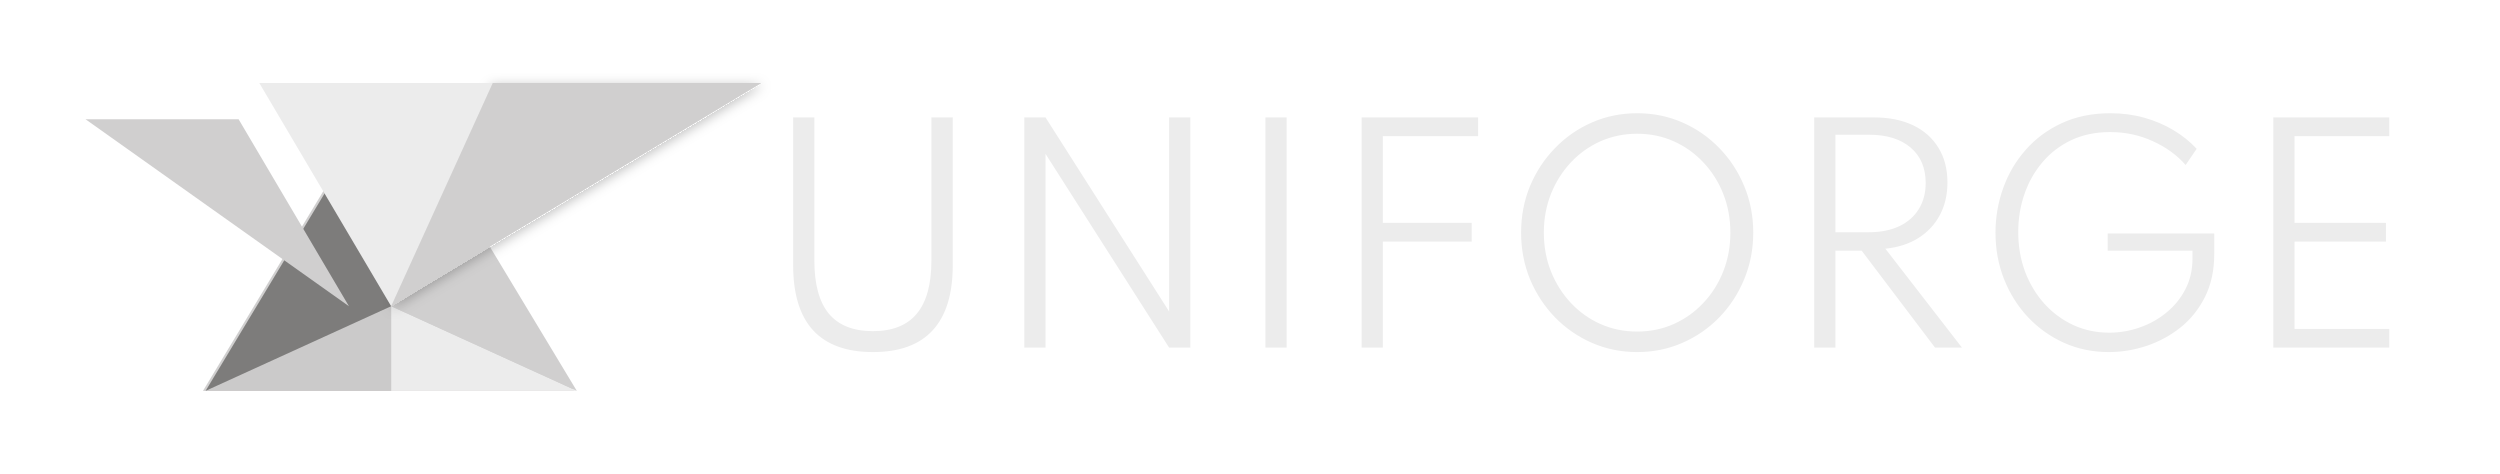
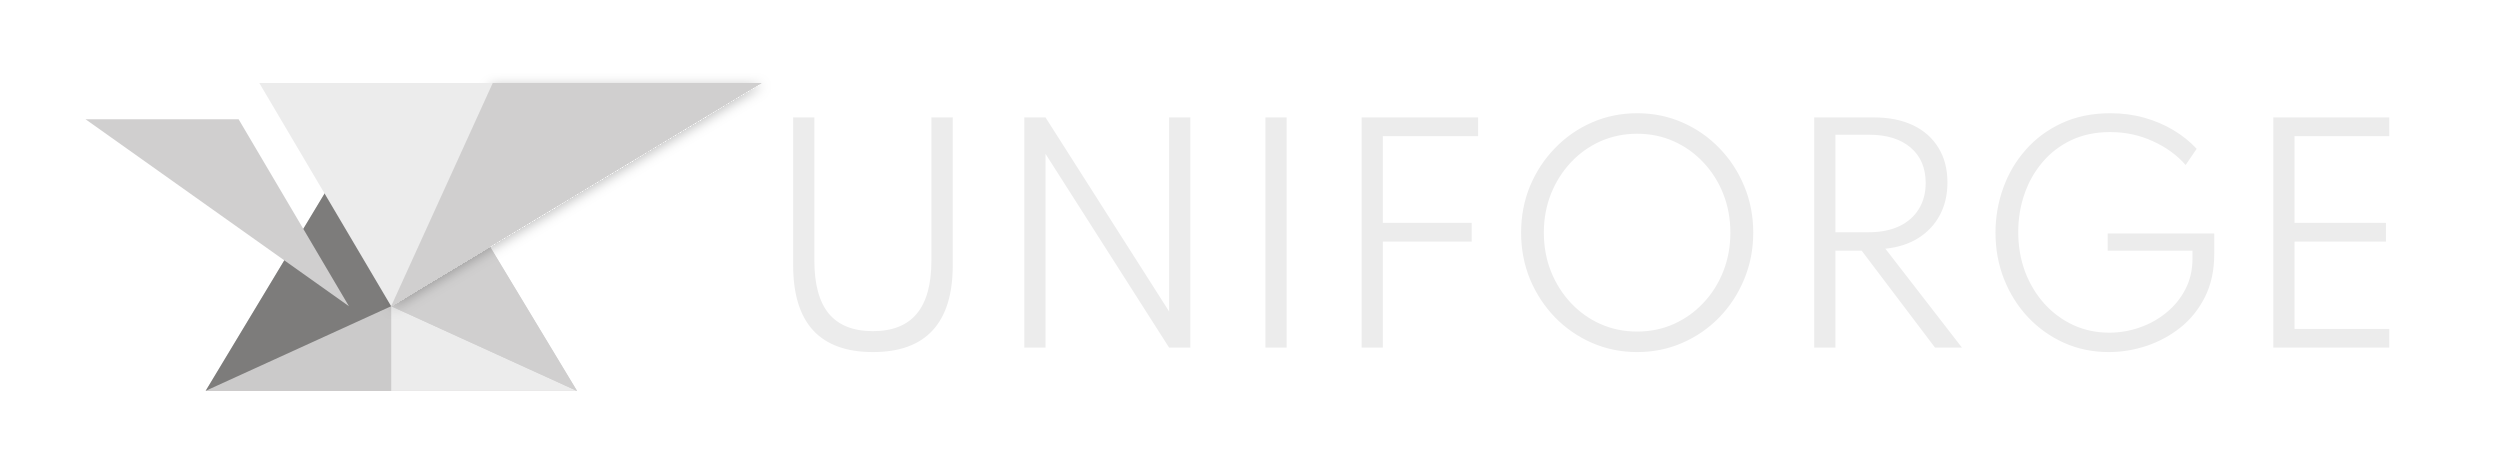
<svg xmlns="http://www.w3.org/2000/svg" width="10752" height="2038" viewBox="0 0 10752 2038" fill="none">
-   <path d="M1670.5 357.5L873 1681H2469L1670.5 357.5Z" fill="#D0CFCF" />
-   <path d="M1670.5 1317L3263.5 357H1670.5V1317Z" fill="#D0CFCF" />
+   <path d="M1683.5 357.5L886 1681H2482L1683.5 357.5Z" fill="#D0CFCF" />
+   <path d="M1683.5 1317L3276.5 357H1683.5V1317Z" fill="#D0CFCF" />
  <path d="M1682.21 1681H2480.71L1682.21 1317V1681Z" fill="#ECECEC" />
  <path d="M1682.21 1681H884.207L1682.21 1317V1681Z" fill="#CBCACA" />
  <path d="M1682.21 1317L2480.71 1681L1682.21 357V1317Z" fill="#D0CFCF" />
  <path d="M1682.21 357V1317L884.207 1681L1682.21 357Z" fill="#7D7C7B" />
  <g filter="url(#filter0_d_117_569)">
    <path d="M1682.21 1317L3275.21 357H2119.21L1682.21 1317Z" fill="#D0CFCF" />
  </g>
  <path d="M2119.21 357H1115.21L1682.21 1317L2119.21 357Z" fill="#ECECEC" />
  <path d="M368 513H1026.21H1026.27L1500.71 1317L368 513Z" fill="#D0CFCF" />
  <path d="M3754.41 1514.2C3640.41 1514.2 3554.61 1483 3497.01 1420.6C3439.81 1358.2 3411.21 1264.8 3411.21 1140.4V505H3502.41V1120.6C3502.41 1222.6 3523.21 1298.8 3564.81 1349.2C3606.81 1399.2 3670.01 1424.2 3754.41 1424.2C3838.41 1424.2 3901.21 1399.2 3942.81 1349.2C3984.81 1298.8 4005.81 1222.6 4005.81 1120.6V505H4097.61V1140.4C4097.61 1264.8 4068.81 1358.2 4011.21 1420.6C3954.01 1483 3868.41 1514.2 3754.41 1514.2ZM4405.29 1495V505H4496.49L5028.09 1339.6V505H5119.29V1495H5028.09L4496.49 661.6V1495H4405.29ZM5442.4 1495V505H5533.6V1495H5442.4ZM5856.08 1495V505H6357.08V585.4H5911.28L5947.28 558.4V1012.6L5911.28 958.6H6329.48V1039H5911.28L5947.28 985V1495H5856.08ZM7041.16 1514.2C6971.96 1514.2 6907.16 1501 6846.76 1474.6C6786.36 1448.2 6733.36 1411.6 6687.76 1364.8C6642.16 1317.6 6606.36 1263 6580.36 1201C6554.76 1138.6 6541.96 1071.8 6541.96 1000.6C6541.96 929 6554.76 862.2 6580.36 800.2C6606.36 738.2 6642.16 683.8 6687.76 637C6733.36 589.8 6786.36 553 6846.76 526.6C6907.16 500.2 6971.96 487 7041.16 487C7110.36 487 7175.16 500.2 7235.56 526.6C7295.96 553 7348.96 589.8 7394.56 637C7440.16 683.8 7475.76 738.2 7501.36 800.2C7527.36 862.2 7540.36 929 7540.36 1000.6C7540.36 1071.8 7527.36 1138.6 7501.36 1201C7475.76 1263 7440.16 1317.6 7394.56 1364.8C7348.96 1411.6 7295.96 1448.2 7235.56 1474.6C7175.16 1501 7110.36 1514.2 7041.16 1514.2ZM7041.16 1426C7097.56 1426 7149.96 1415.2 7198.36 1393.6C7246.76 1372 7289.16 1341.8 7325.56 1303C7362.36 1264.2 7390.96 1219 7411.36 1167.4C7431.76 1115.8 7441.96 1060.2 7441.96 1000.6C7441.96 941 7431.76 885.4 7411.36 833.8C7390.96 782.2 7362.36 737 7325.56 698.2C7289.16 659.4 7246.76 629.2 7198.36 607.6C7149.96 586 7097.56 575.2 7041.16 575.2C6984.76 575.2 6932.16 586 6883.36 607.6C6834.96 629.2 6792.56 659.4 6756.16 698.2C6719.76 737 6691.16 782.2 6670.36 833.8C6649.96 885.4 6639.76 941 6639.76 1000.6C6639.76 1060.2 6649.96 1115.8 6670.36 1167.4C6691.16 1219 6719.76 1264.2 6756.16 1303C6792.56 1341.8 6834.96 1372 6883.36 1393.6C6932.16 1415.2 6984.76 1426 7041.16 1426ZM7802.56 1495V505H8059.36C8124.16 505 8180.16 516.2 8227.36 538.6C8274.56 561 8310.96 593.2 8336.56 635.2C8362.56 676.8 8375.56 726.6 8375.56 784.6C8375.56 837.8 8364.56 884.8 8342.56 925.6C8320.96 966 8290.16 998.8 8250.16 1024C8210.56 1048.8 8163.36 1064 8108.56 1069.6L8437.96 1495H8322.16L8006.56 1078H7893.76V1495H7802.56ZM7893.76 998.8H8037.76C8088.16 998.8 8131.56 990.2 8167.96 973C8204.36 955.8 8232.36 931.4 8251.96 899.8C8271.96 867.8 8281.96 830.2 8281.96 787C8281.96 722.2 8260.36 671.4 8217.16 634.6C8173.96 597.8 8114.16 579.4 8037.76 579.4H7893.76V998.8ZM9069.42 1514.2C9000.62 1514.2 8936.62 1501 8877.42 1474.6C8818.62 1448.2 8767.02 1411.6 8722.62 1364.8C8678.62 1318 8644.22 1263.6 8619.42 1201.6C8594.62 1139.2 8582.22 1072.2 8582.22 1000.6C8582.22 934.6 8593.22 870.8 8615.22 809.2C8637.22 747.6 8669.42 692.8 8711.82 644.8C8754.22 596.4 8806.02 558 8867.22 529.6C8928.82 501.2 8998.62 487 9076.62 487C9127.82 487 9176.22 493.4 9221.82 506.2C9267.42 519 9309.22 536.8 9347.22 559.6C9385.62 582.4 9419.02 609.2 9447.42 640L9400.02 709.6C9362.42 666.8 9315.22 632.6 9258.42 607C9201.62 581 9140.62 568 9075.42 568C9013.02 568 8957.22 579.6 8908.02 602.8C8859.22 626 8817.82 657.8 8783.82 698.2C8749.82 738.2 8724.02 784 8706.42 835.6C8688.82 886.8 8680.02 940.8 8680.02 997.6C8680.02 1058.8 8689.82 1115.8 8709.42 1168.6C8729.42 1221 8757.22 1267 8792.82 1306.6C8828.42 1345.8 8870.02 1376.4 8917.62 1398.4C8965.22 1420 9016.42 1430.8 9071.22 1430.8C9115.62 1430.8 9159.22 1423.4 9202.02 1408.6C9244.82 1393.8 9283.22 1372.4 9317.22 1344.4C9351.62 1316.4 9378.82 1283 9398.82 1244.2C9419.22 1205 9429.42 1161 9429.42 1112.2V1078H9064.62V1004.2H9523.02V1092.4C9523.02 1162.4 9509.82 1223.8 9483.42 1276.6C9457.02 1329.4 9421.82 1373.4 9377.82 1408.6C9333.82 1443.4 9285.02 1469.8 9231.42 1487.8C9177.82 1505.4 9123.82 1514.2 9069.42 1514.2ZM9777.17 1495V505H10275.8V585.4H9868.37V958.6H10261.4V1039H9868.37V1414.6H10275.8V1495H9777.17Z" fill="#ECECEC" />
  <defs>
    <filter id="filter0_d_117_569" x="1632.21" y="317" width="1693" height="1060" filterUnits="userSpaceOnUse" color-interpolation-filters="sRGB">
      <feFlood flood-opacity="0" result="BackgroundImageFix" />
      <feColorMatrix in="SourceAlpha" type="matrix" values="0 0 0 0 0 0 0 0 0 0 0 0 0 0 0 0 0 0 127 0" result="hardAlpha" />
      <feOffset dy="10" />
      <feGaussianBlur stdDeviation="25" />
      <feComposite in2="hardAlpha" operator="out" />
      <feColorMatrix type="matrix" values="0 0 0 0 0 0 0 0 0 0 0 0 0 0 0 0 0 0 0.25 0" />
      <feBlend mode="normal" in2="BackgroundImageFix" result="effect1_dropShadow_117_569" />
      <feBlend mode="normal" in="SourceGraphic" in2="effect1_dropShadow_117_569" result="shape" />
    </filter>
  </defs>
</svg>
